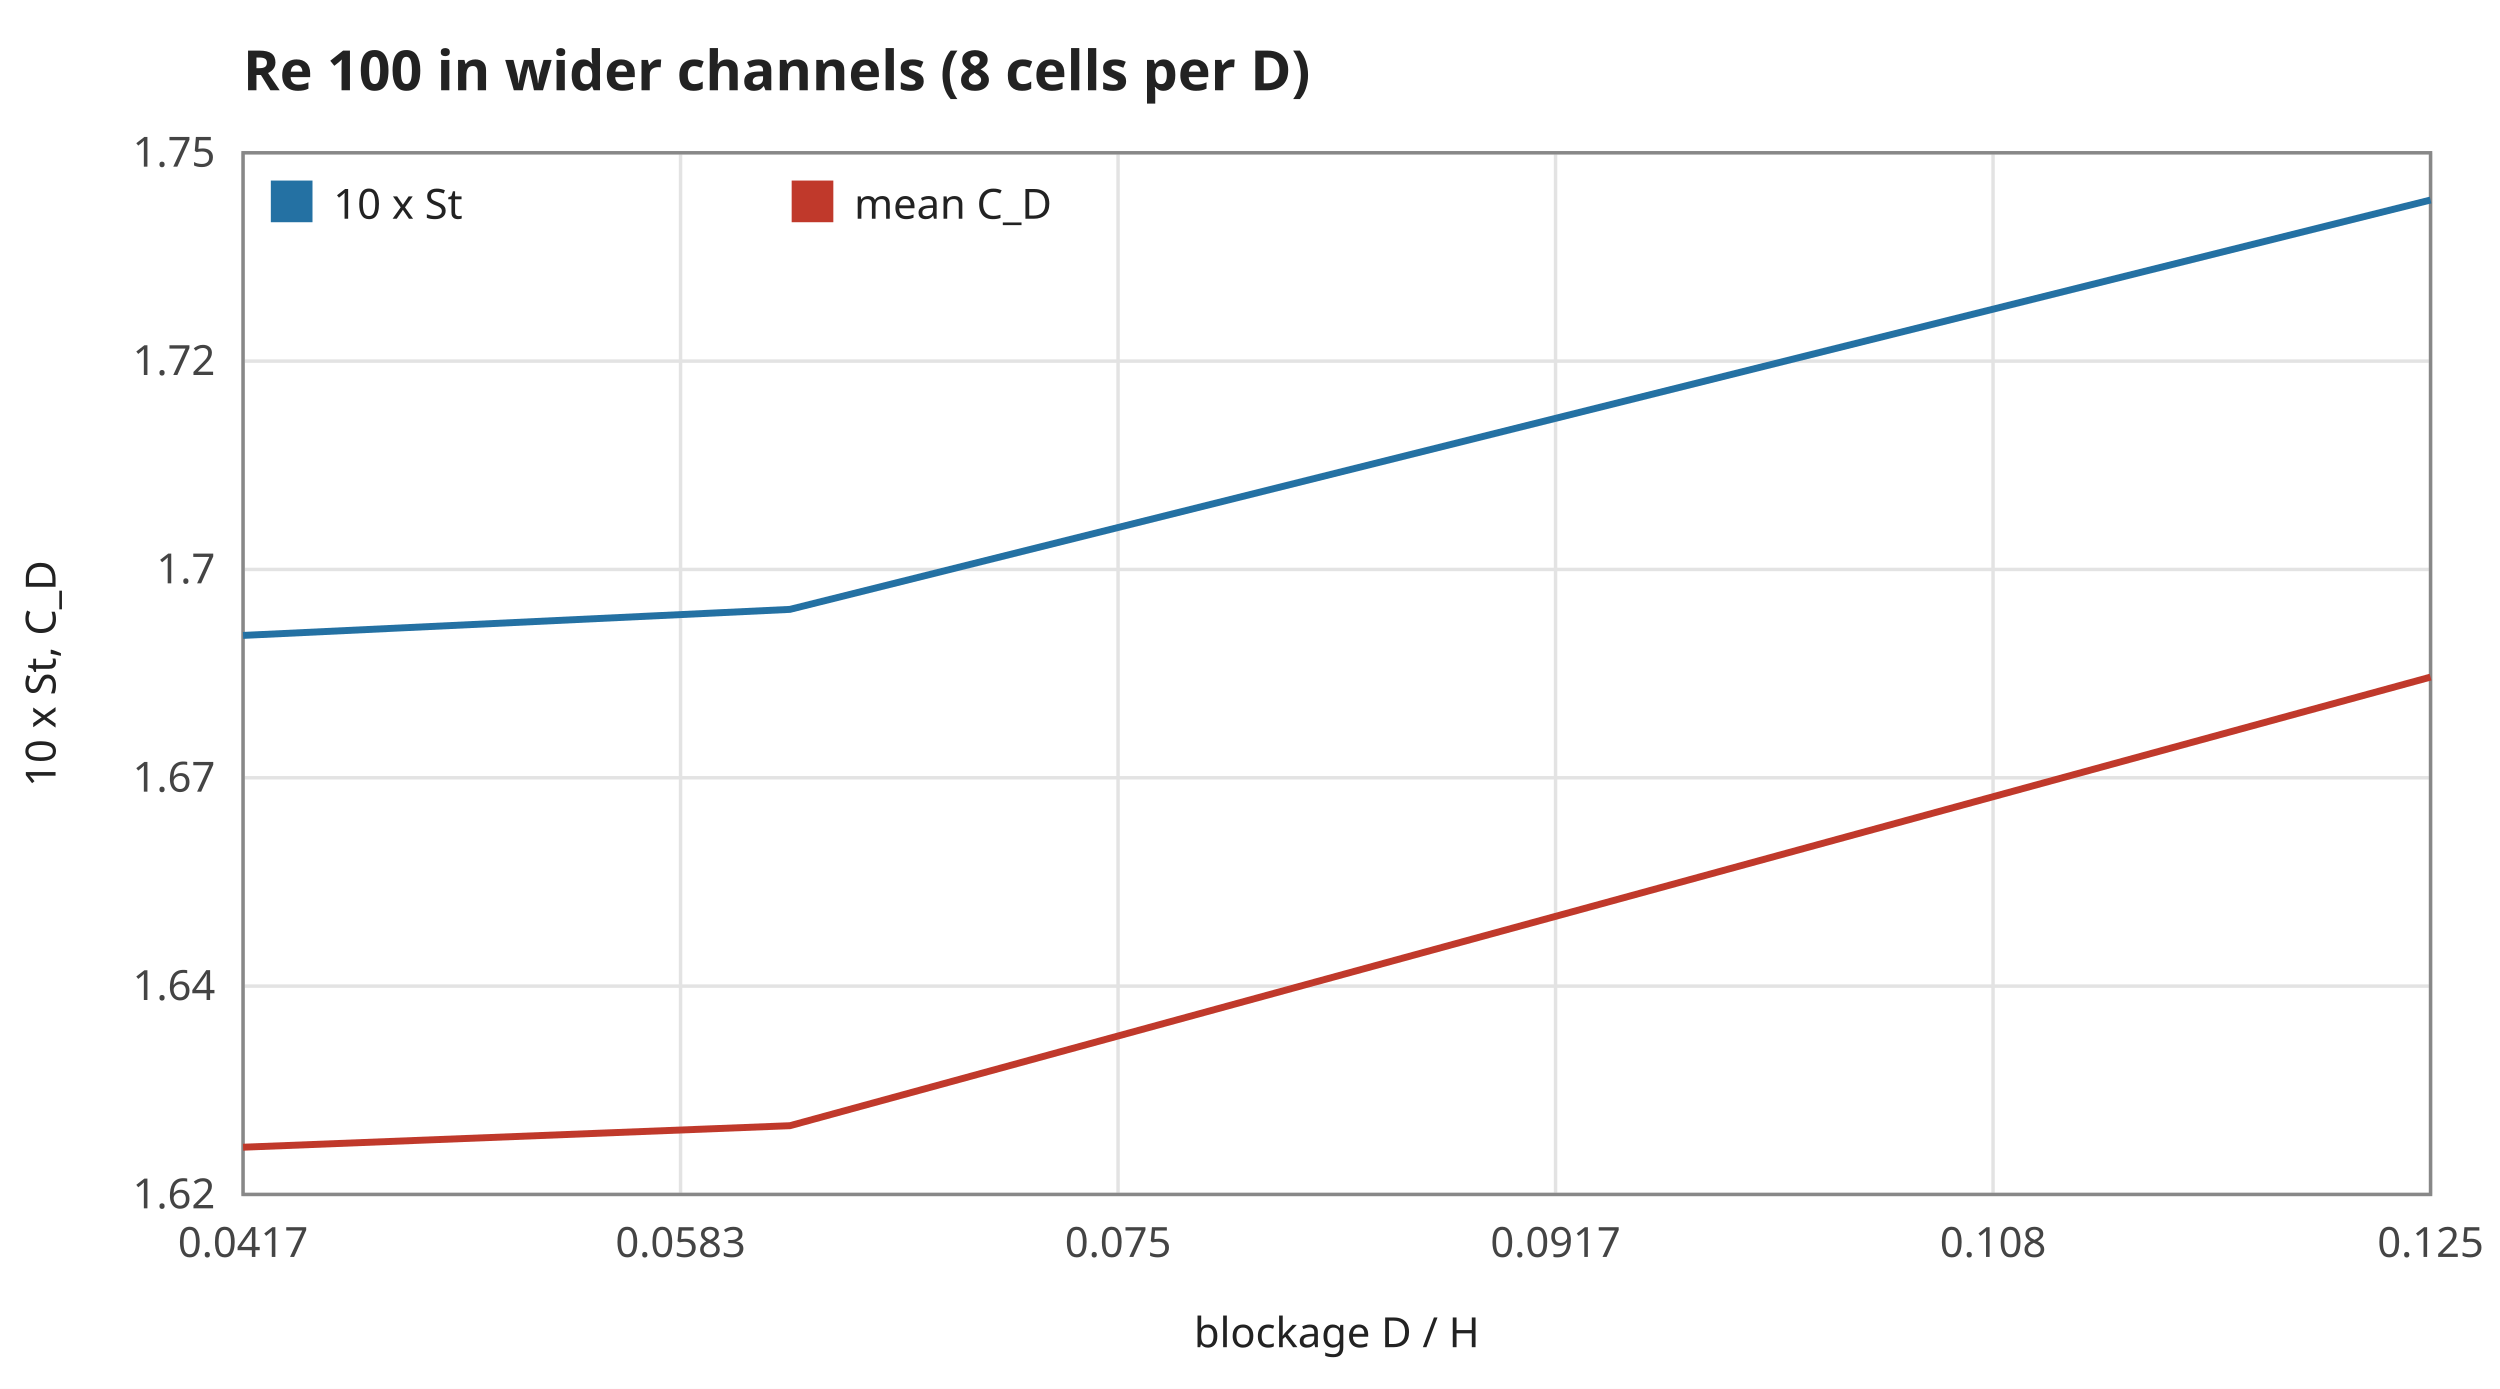
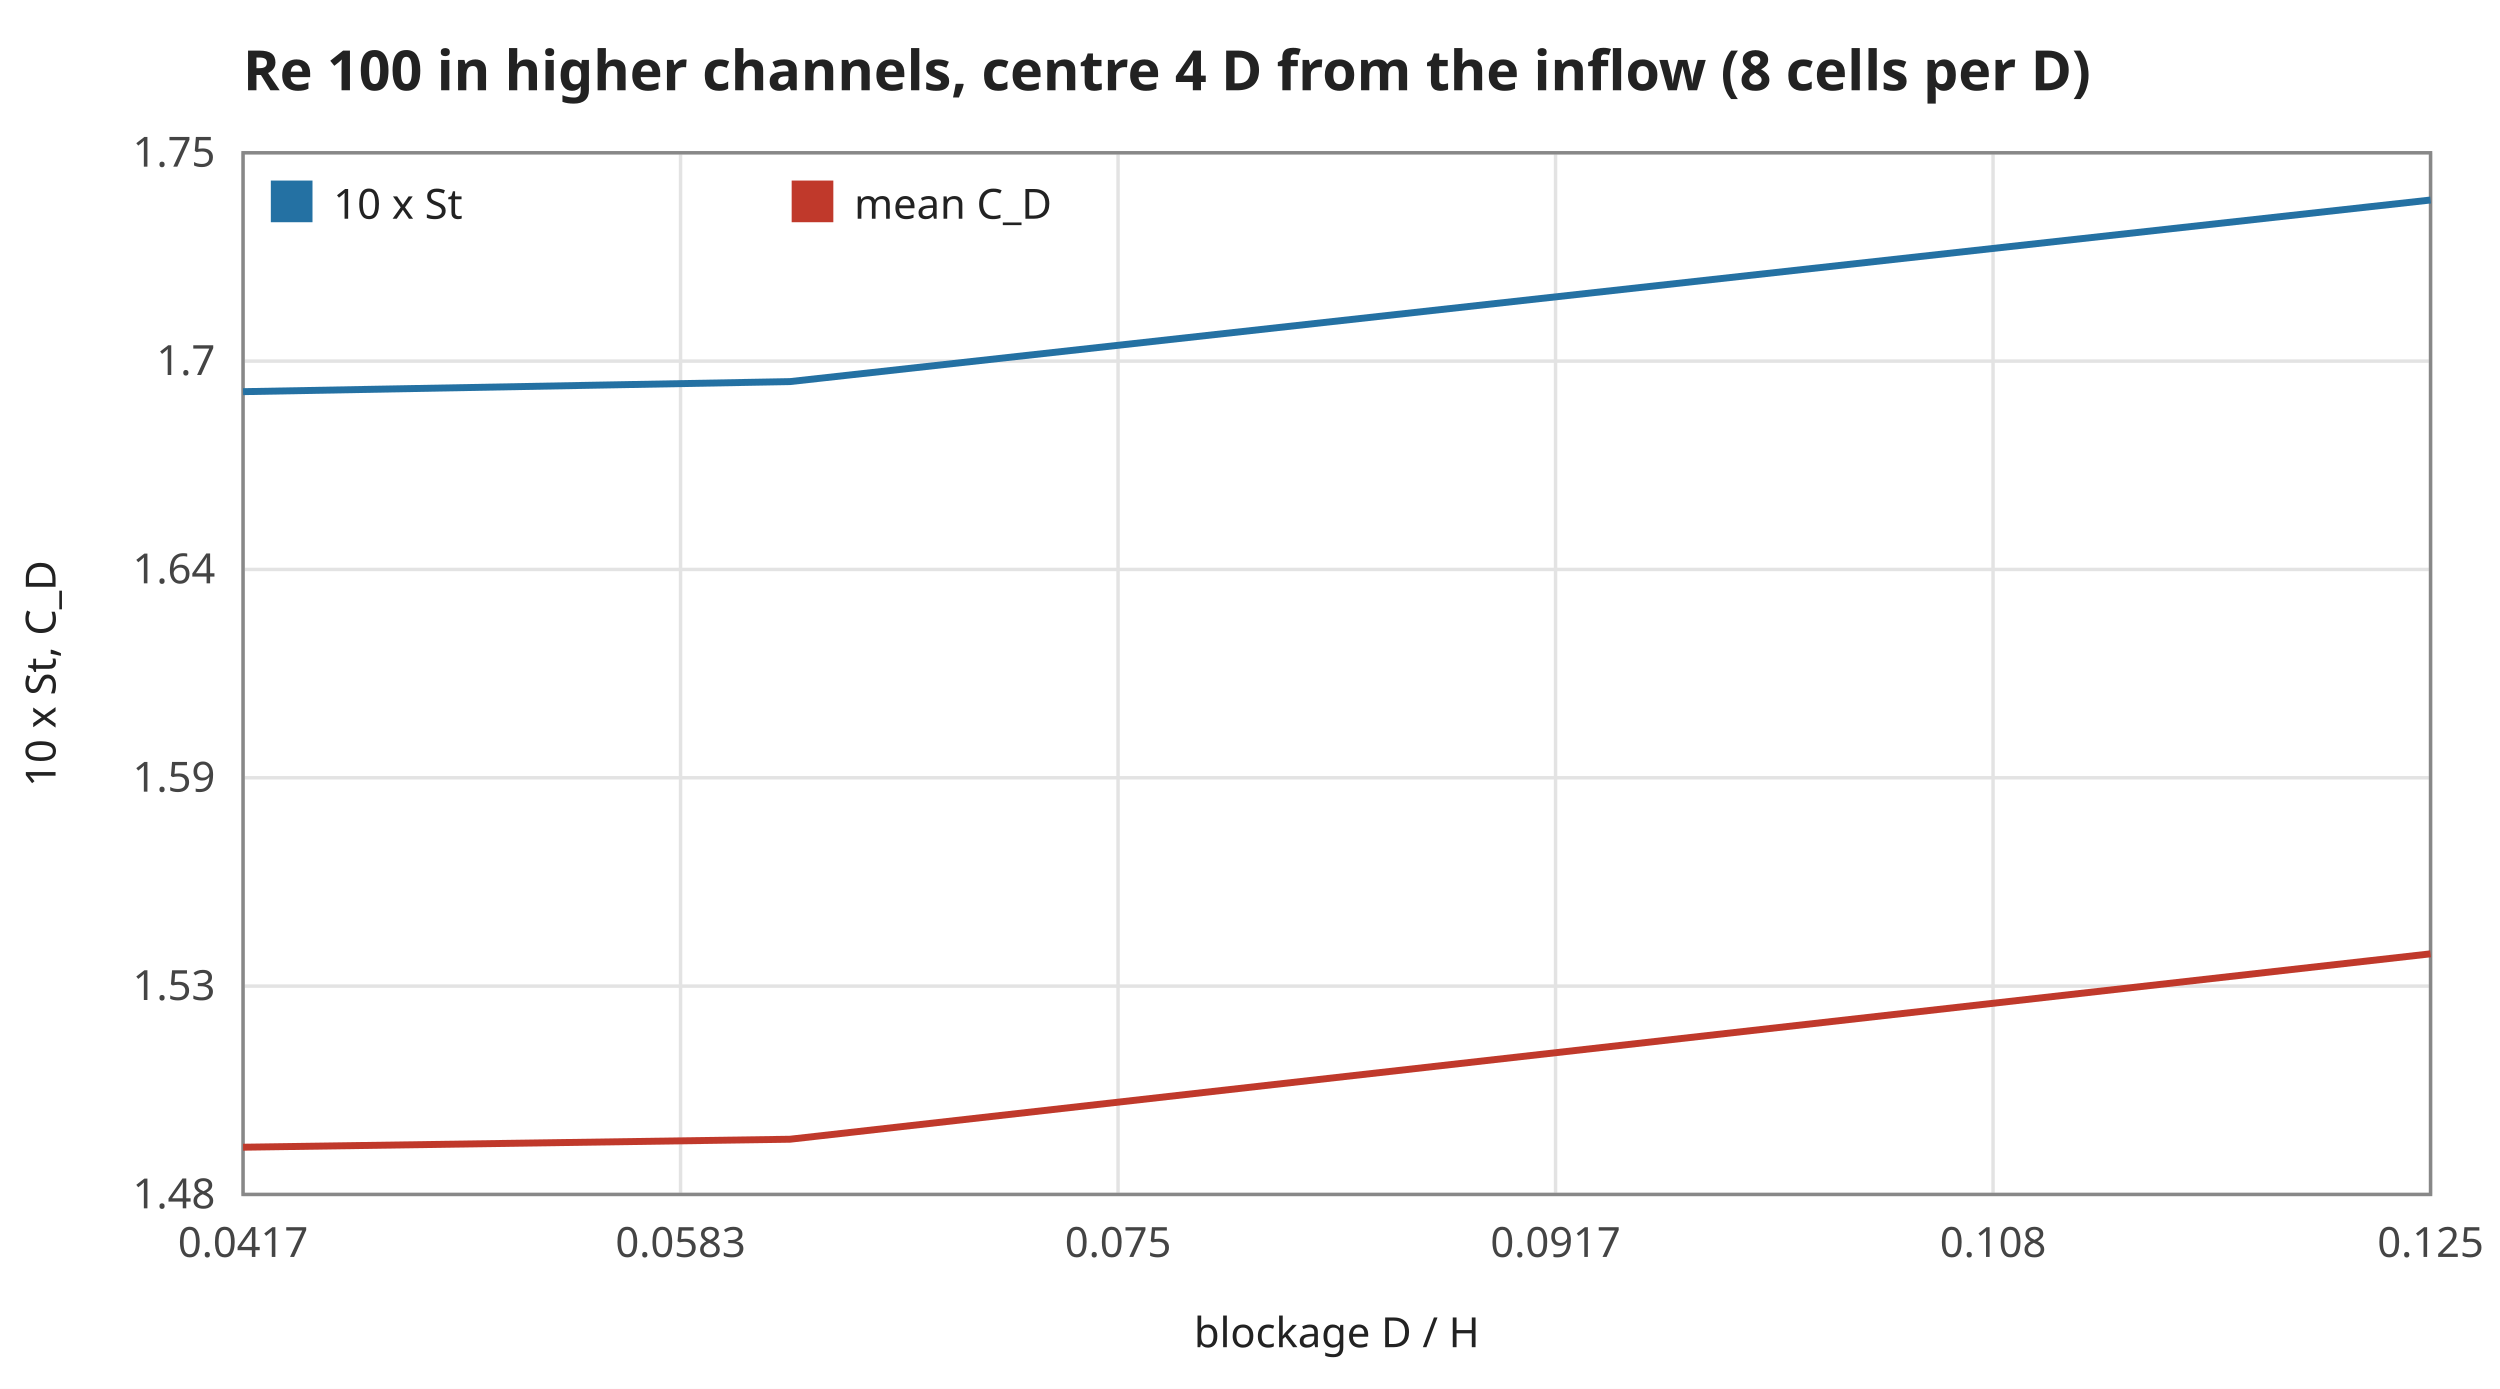
<svg xmlns="http://www.w3.org/2000/svg" viewBox="0 0 720 400" width="720" height="400" font-family="sans-serif" font-size="12">
  <rect width="720" height="400" fill="#ffffff" />
-   <text x="70" y="26" font-size="16" font-weight="bold" fill="#222">Re 100 in wider channels (8 cells per D)</text>
+   <text x="70" y="26" font-size="16" font-weight="bold" fill="#222">Re 100 in higher channels, centre 4 D from the inflow (8 cells per D)</text>
  <line x1="70.0" y1="44" x2="70.0" y2="344" stroke="#e3e3e3" />
  <line x1="70" y1="344.0" x2="700" y2="344.0" stroke="#e3e3e3" />
  <text x="70.0" y="362" text-anchor="middle" fill="#444">0.0417</text>
-   <text x="62" y="348.0" text-anchor="end" fill="#444">1.62</text>
+   <text x="62" y="348.0" text-anchor="end" fill="#444">1.48</text>
  <line x1="196.0" y1="44" x2="196.0" y2="344" stroke="#e3e3e3" />
  <line x1="70" y1="284.0" x2="700" y2="284.0" stroke="#e3e3e3" />
  <text x="196.0" y="362" text-anchor="middle" fill="#444">0.0583</text>
-   <text x="62" y="288.0" text-anchor="end" fill="#444">1.64</text>
+   <text x="62" y="288.0" text-anchor="end" fill="#444">1.53</text>
  <line x1="322.0" y1="44" x2="322.0" y2="344" stroke="#e3e3e3" />
  <line x1="70" y1="224.0" x2="700" y2="224.0" stroke="#e3e3e3" />
  <text x="322.0" y="362" text-anchor="middle" fill="#444">0.075</text>
-   <text x="62" y="228.0" text-anchor="end" fill="#444">1.67</text>
+   <text x="62" y="228.0" text-anchor="end" fill="#444">1.59</text>
  <line x1="448.0" y1="44" x2="448.0" y2="344" stroke="#e3e3e3" />
  <line x1="70" y1="164.0" x2="700" y2="164.0" stroke="#e3e3e3" />
  <text x="448.0" y="362" text-anchor="middle" fill="#444">0.0917</text>
-   <text x="62" y="168.0" text-anchor="end" fill="#444">1.7</text>
+   <text x="62" y="168.0" text-anchor="end" fill="#444">1.64</text>
  <line x1="574.0" y1="44" x2="574.0" y2="344" stroke="#e3e3e3" />
  <line x1="70" y1="104.0" x2="700" y2="104.0" stroke="#e3e3e3" />
  <text x="574.0" y="362" text-anchor="middle" fill="#444">0.108</text>
-   <text x="62" y="108.0" text-anchor="end" fill="#444">1.72</text>
+   <text x="62" y="108.0" text-anchor="end" fill="#444">1.7</text>
  <line x1="700.0" y1="44" x2="700.0" y2="344" stroke="#e3e3e3" />
  <line x1="70" y1="44.0" x2="700" y2="44.0" stroke="#e3e3e3" />
  <text x="700.0" y="362" text-anchor="middle" fill="#444">0.125</text>
  <text x="62" y="48.0" text-anchor="end" fill="#444">1.75</text>
  <rect x="70" y="44" width="630" height="300" fill="none" stroke="#888" />
  <text x="385" y="388" text-anchor="middle" fill="#222">blockage D / H</text>
  <text transform="translate(16 194) rotate(-90)" text-anchor="middle" fill="#222">10 x St, C_D</text>
-   <polyline fill="none" stroke="#2471a3" stroke-width="2" points="70.0,183.0 227.5,175.5 700.0,57.6 " />
+   <polyline fill="none" stroke="#2471a3" stroke-width="2" points="70.0,112.8 227.5,109.9 700.0,57.6 " />
  <rect x="78" y="52" width="12" height="12" fill="#2471a3" />
  <text x="96" y="63" fill="#222">10 x St</text>
-   <polyline fill="none" stroke="#c0392b" stroke-width="2" points="70.0,330.4 227.5,324.2 700.0,195.0 " />
+   <polyline fill="none" stroke="#c0392b" stroke-width="2" points="70.0,330.4 227.5,328.1 700.0,274.7 " />
  <rect x="228" y="52" width="12" height="12" fill="#c0392b" />
  <text x="246" y="63" fill="#222">mean C_D</text>
</svg>
